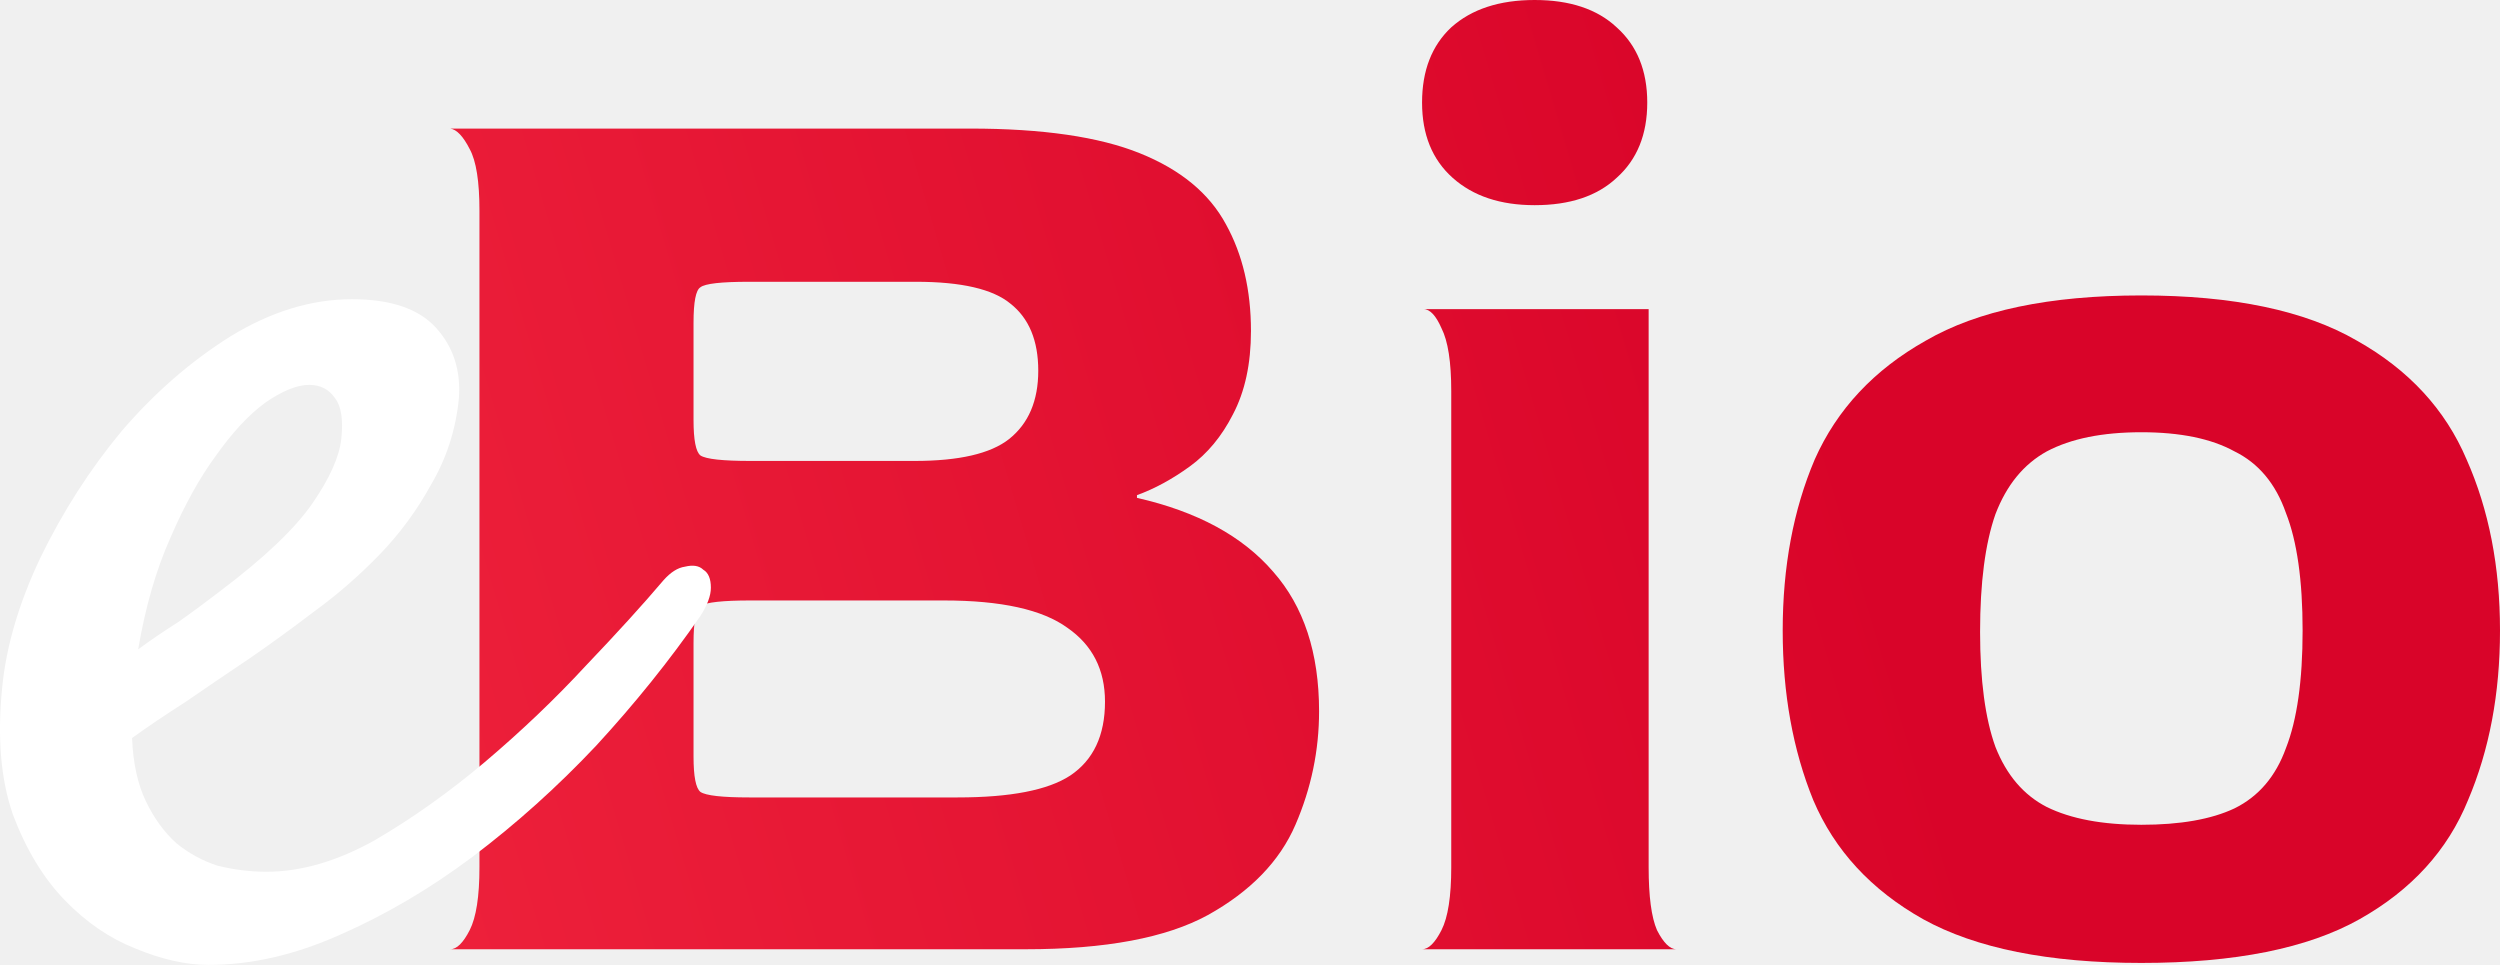
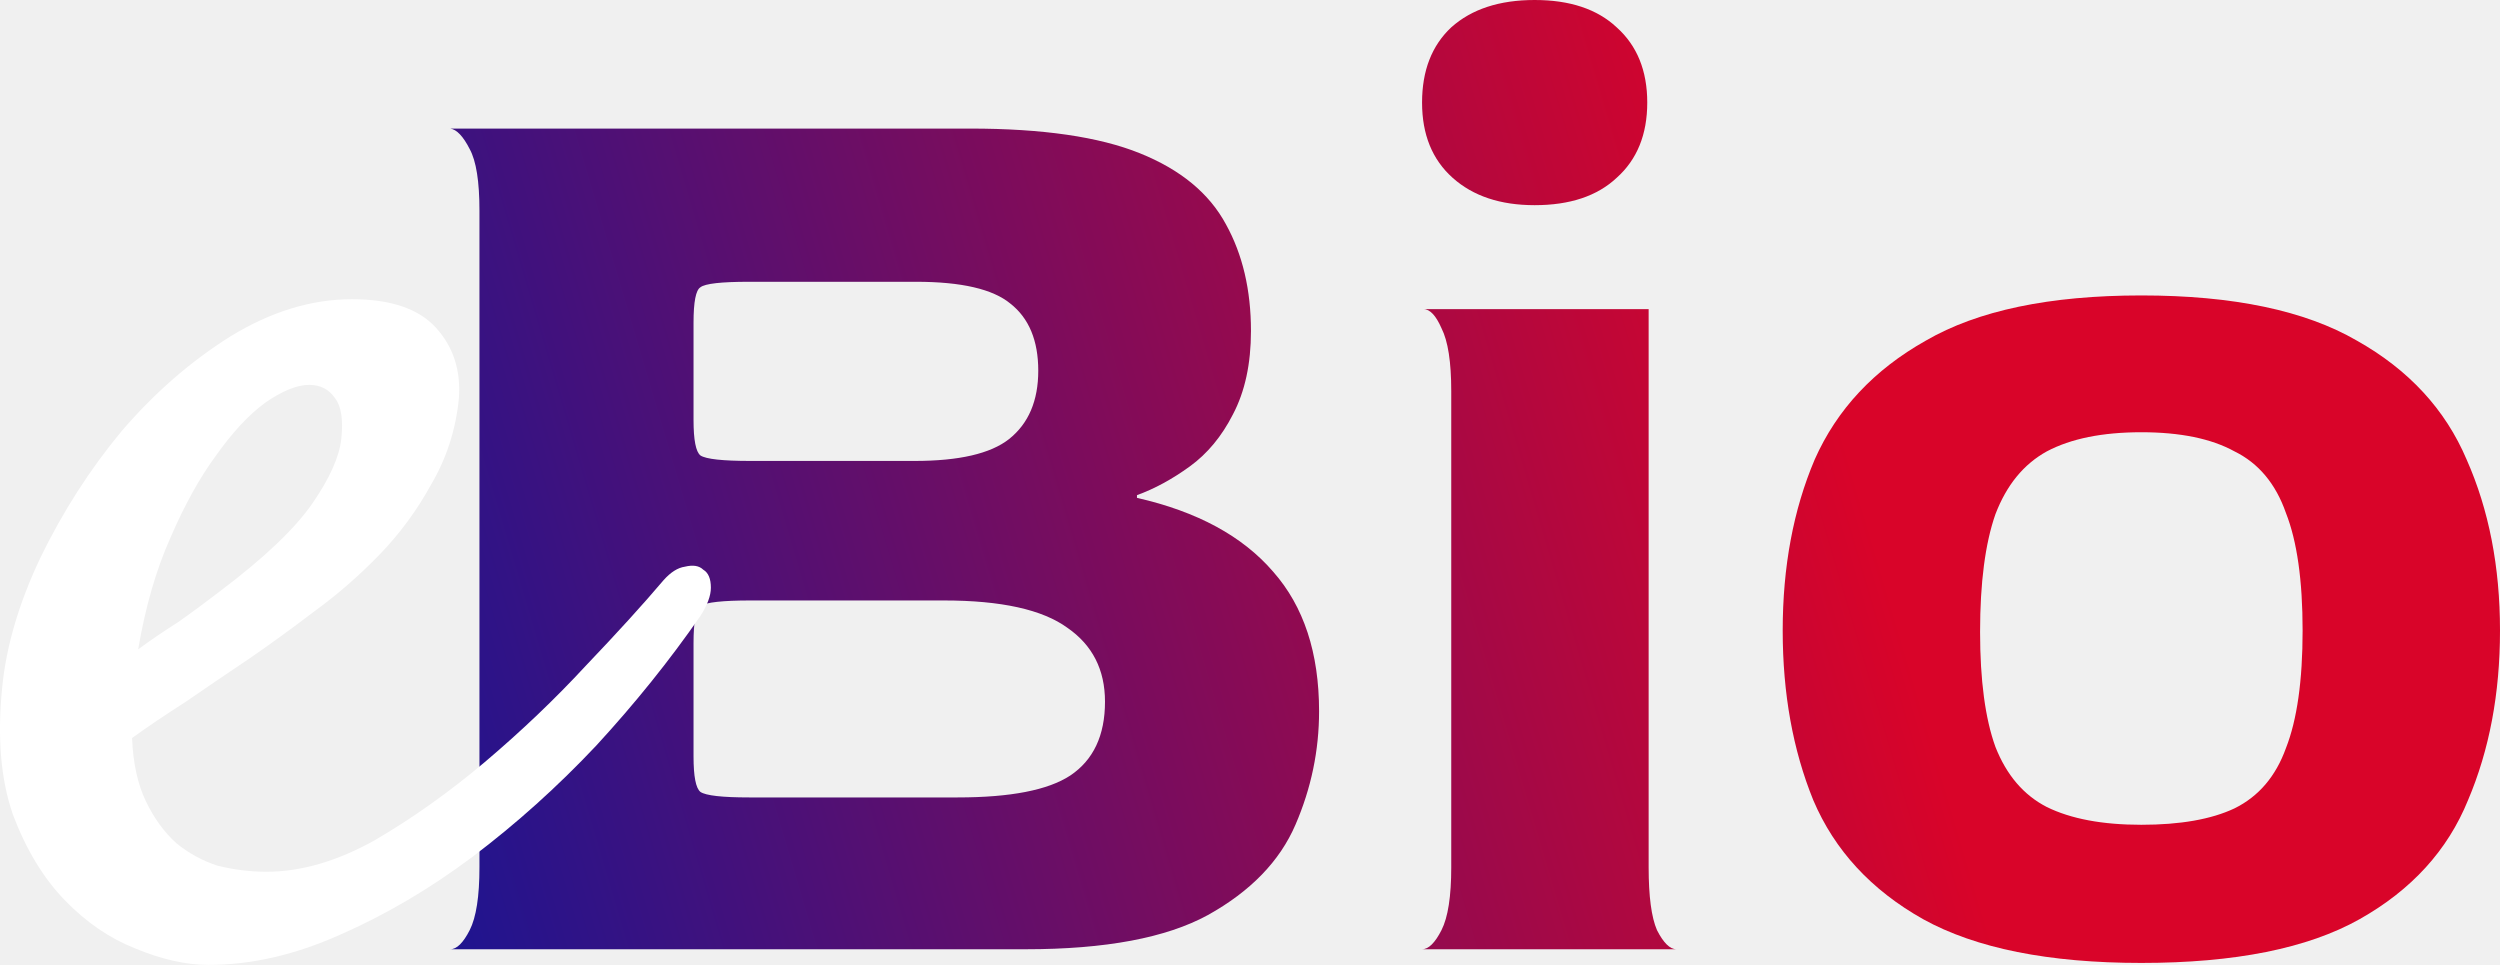
<svg xmlns="http://www.w3.org/2000/svg" width="114" height="44" viewBox="0 0 114 44" fill="none">
  <path d="M20.531 43.286C20.827 43.286 21.123 42.995 21.419 42.413C21.715 41.831 21.863 40.874 21.863 39.544V9.605C21.863 8.275 21.715 7.339 21.419 6.799C21.123 6.216 20.827 5.905 20.531 5.863H44.239C47.535 5.863 50.113 6.237 51.972 6.986C53.832 7.734 55.142 8.815 55.903 10.229C56.663 11.601 57.044 13.223 57.044 15.094C57.044 16.591 56.769 17.859 56.22 18.899C55.712 19.897 55.057 20.687 54.255 21.269C53.452 21.851 52.649 22.288 51.846 22.579V22.703C54.593 23.327 56.663 24.45 58.058 26.072C59.453 27.652 60.15 29.772 60.15 32.434C60.15 34.221 59.791 35.947 59.072 37.61C58.354 39.274 57.023 40.646 55.079 41.727C53.177 42.766 50.409 43.286 46.775 43.286H20.531ZM34.16 36.363H43.669C46.077 36.363 47.789 36.03 48.803 35.365C49.859 34.658 50.388 33.535 50.388 31.997C50.388 30.541 49.817 29.419 48.676 28.629C47.535 27.797 45.655 27.381 43.035 27.381H34.224C32.956 27.381 32.195 27.465 31.942 27.631C31.73 27.797 31.625 28.358 31.625 29.315V34.492C31.625 35.407 31.73 35.947 31.942 36.113C32.195 36.28 32.935 36.363 34.16 36.363ZM34.224 21.019H41.703C43.732 21.019 45.169 20.687 46.014 20.021C46.901 19.314 47.345 18.275 47.345 16.903C47.345 15.531 46.922 14.512 46.077 13.847C45.274 13.181 43.837 12.849 41.767 12.849H34.16C32.892 12.849 32.153 12.932 31.942 13.098C31.73 13.223 31.625 13.763 31.625 14.72V19.148C31.625 20.063 31.73 20.604 31.942 20.77C32.195 20.936 32.956 21.019 34.224 21.019Z" fill="url(#paint0_linear_244_345)" />
  <path d="M64.846 43.286C65.141 43.286 65.437 42.995 65.733 42.413C66.029 41.831 66.177 40.874 66.177 39.544V17.838C66.177 16.508 66.029 15.551 65.733 14.969C65.479 14.387 65.205 14.096 64.909 14.096H75.178V39.544C75.178 40.874 75.305 41.831 75.558 42.413C75.854 42.995 76.15 43.286 76.446 43.286H64.846ZM69.98 9.356C68.416 9.356 67.17 8.94 66.24 8.108C65.31 7.277 64.846 6.133 64.846 4.678C64.846 3.223 65.289 2.079 66.177 1.247C67.106 0.416 68.374 0 69.98 0C71.586 0 72.833 0.416 73.72 1.247C74.65 2.079 75.115 3.223 75.115 4.678C75.115 6.133 74.65 7.277 73.72 8.108C72.833 8.94 71.586 9.356 69.98 9.356Z" fill="url(#paint1_linear_244_345)" />
  <path d="M97.645 43.91C93.42 43.91 90.102 43.245 87.693 41.914C85.327 40.583 83.658 38.775 82.686 36.488C81.756 34.201 81.291 31.623 81.291 28.753C81.291 25.843 81.777 23.244 82.749 20.957C83.763 18.67 85.454 16.861 87.82 15.531C90.187 14.159 93.462 13.472 97.645 13.472C101.829 13.472 105.104 14.159 107.471 15.531C109.837 16.861 111.507 18.67 112.479 20.957C113.493 23.244 114 25.843 114 28.753C114 31.623 113.514 34.201 112.542 36.488C111.612 38.775 109.964 40.583 107.598 41.914C105.231 43.245 101.914 43.91 97.645 43.91ZM97.645 37.61C99.42 37.61 100.836 37.361 101.893 36.862C102.991 36.321 103.773 35.407 104.238 34.117C104.745 32.828 104.999 31.041 104.999 28.753C104.999 26.466 104.745 24.678 104.238 23.39C103.773 22.059 102.991 21.123 101.893 20.583C100.836 20.001 99.42 19.71 97.645 19.71C95.871 19.71 94.434 20.001 93.335 20.583C92.279 21.165 91.497 22.121 90.99 23.452C90.525 24.782 90.292 26.57 90.292 28.816C90.292 31.02 90.525 32.766 90.99 34.055C91.497 35.344 92.279 36.259 93.335 36.8C94.434 37.34 95.871 37.61 97.645 37.61Z" fill="url(#paint2_linear_244_345)" />
  <path d="M31.929 28.102C30.536 30.113 28.957 32.077 27.193 33.995C25.429 35.868 23.548 37.559 21.552 39.066C19.602 40.528 17.582 41.716 15.493 42.63C13.45 43.543 11.454 44 9.504 44C8.483 44 7.368 43.749 6.161 43.246C5.001 42.789 3.933 42.059 2.958 41.053C1.983 40.048 1.193 38.746 0.59 37.148C0.033 35.549 -0.13 33.607 0.102 31.323C0.288 29.45 0.868 27.486 1.843 25.43C2.865 23.329 4.095 21.41 5.534 19.674C7.02 17.938 8.668 16.499 10.479 15.357C12.336 14.215 14.193 13.644 16.05 13.644C17.815 13.644 19.091 14.078 19.881 14.946C20.67 15.814 21.018 16.887 20.925 18.166C20.786 19.583 20.368 20.885 19.672 22.072C19.022 23.26 18.233 24.334 17.304 25.293C16.375 26.252 15.377 27.12 14.309 27.897C13.288 28.674 12.313 29.382 11.384 30.021C10.363 30.706 9.388 31.369 8.459 32.008C7.531 32.602 6.718 33.15 6.022 33.653C6.068 34.795 6.277 35.754 6.649 36.531C7.02 37.307 7.484 37.947 8.042 38.45C8.599 38.906 9.225 39.249 9.922 39.477C10.665 39.66 11.408 39.752 12.15 39.752C13.729 39.752 15.377 39.272 17.095 38.312C18.813 37.307 20.484 36.12 22.109 34.749C23.781 33.333 25.313 31.871 26.706 30.364C28.145 28.856 29.329 27.554 30.257 26.458C30.582 26.092 30.907 25.887 31.232 25.841C31.604 25.75 31.882 25.796 32.068 25.978C32.3 26.115 32.416 26.389 32.416 26.8C32.416 27.166 32.254 27.6 31.929 28.102ZM14.1 17.55C13.543 17.55 12.87 17.824 12.081 18.372C11.338 18.92 10.595 19.72 9.852 20.77C9.109 21.775 8.413 23.032 7.763 24.539C7.113 26.001 6.626 27.691 6.301 29.61C6.858 29.199 7.461 28.788 8.111 28.377C8.761 27.92 9.411 27.44 10.061 26.938C12.058 25.43 13.45 24.105 14.24 22.963C15.029 21.821 15.47 20.839 15.563 20.017C15.656 19.149 15.563 18.532 15.284 18.166C15.006 17.755 14.611 17.55 14.1 17.55Z" fill="white" />
  <defs>
    <linearGradient id="paint0_linear_244_345" x1="88.427" y1="34.515" x2="17.298" y2="55.6" gradientUnits="userSpaceOnUse">
      <stop stop-color="#D90429" />
-       <stop offset="1" stop-color="#EF233C" />
+       <stop offset="1" stop-color="#0c169a" />
    </linearGradient>
    <linearGradient id="paint1_linear_244_345" x1="88.427" y1="34.515" x2="17.298" y2="55.6" gradientUnits="userSpaceOnUse">
      <stop stop-color="#D90429" />
-       <stop offset="1" stop-color="#EF233C" />
+       <stop offset="1" stop-color="#0c169a" />
    </linearGradient>
    <linearGradient id="paint2_linear_244_345" x1="88.427" y1="34.515" x2="17.298" y2="55.6" gradientUnits="userSpaceOnUse">
      <stop stop-color="#D90429" />
-       <stop offset="1" stop-color="#EF233C" />
+       <stop offset="1" stop-color="#0c169a" />
    </linearGradient>
  </defs>
</svg>
